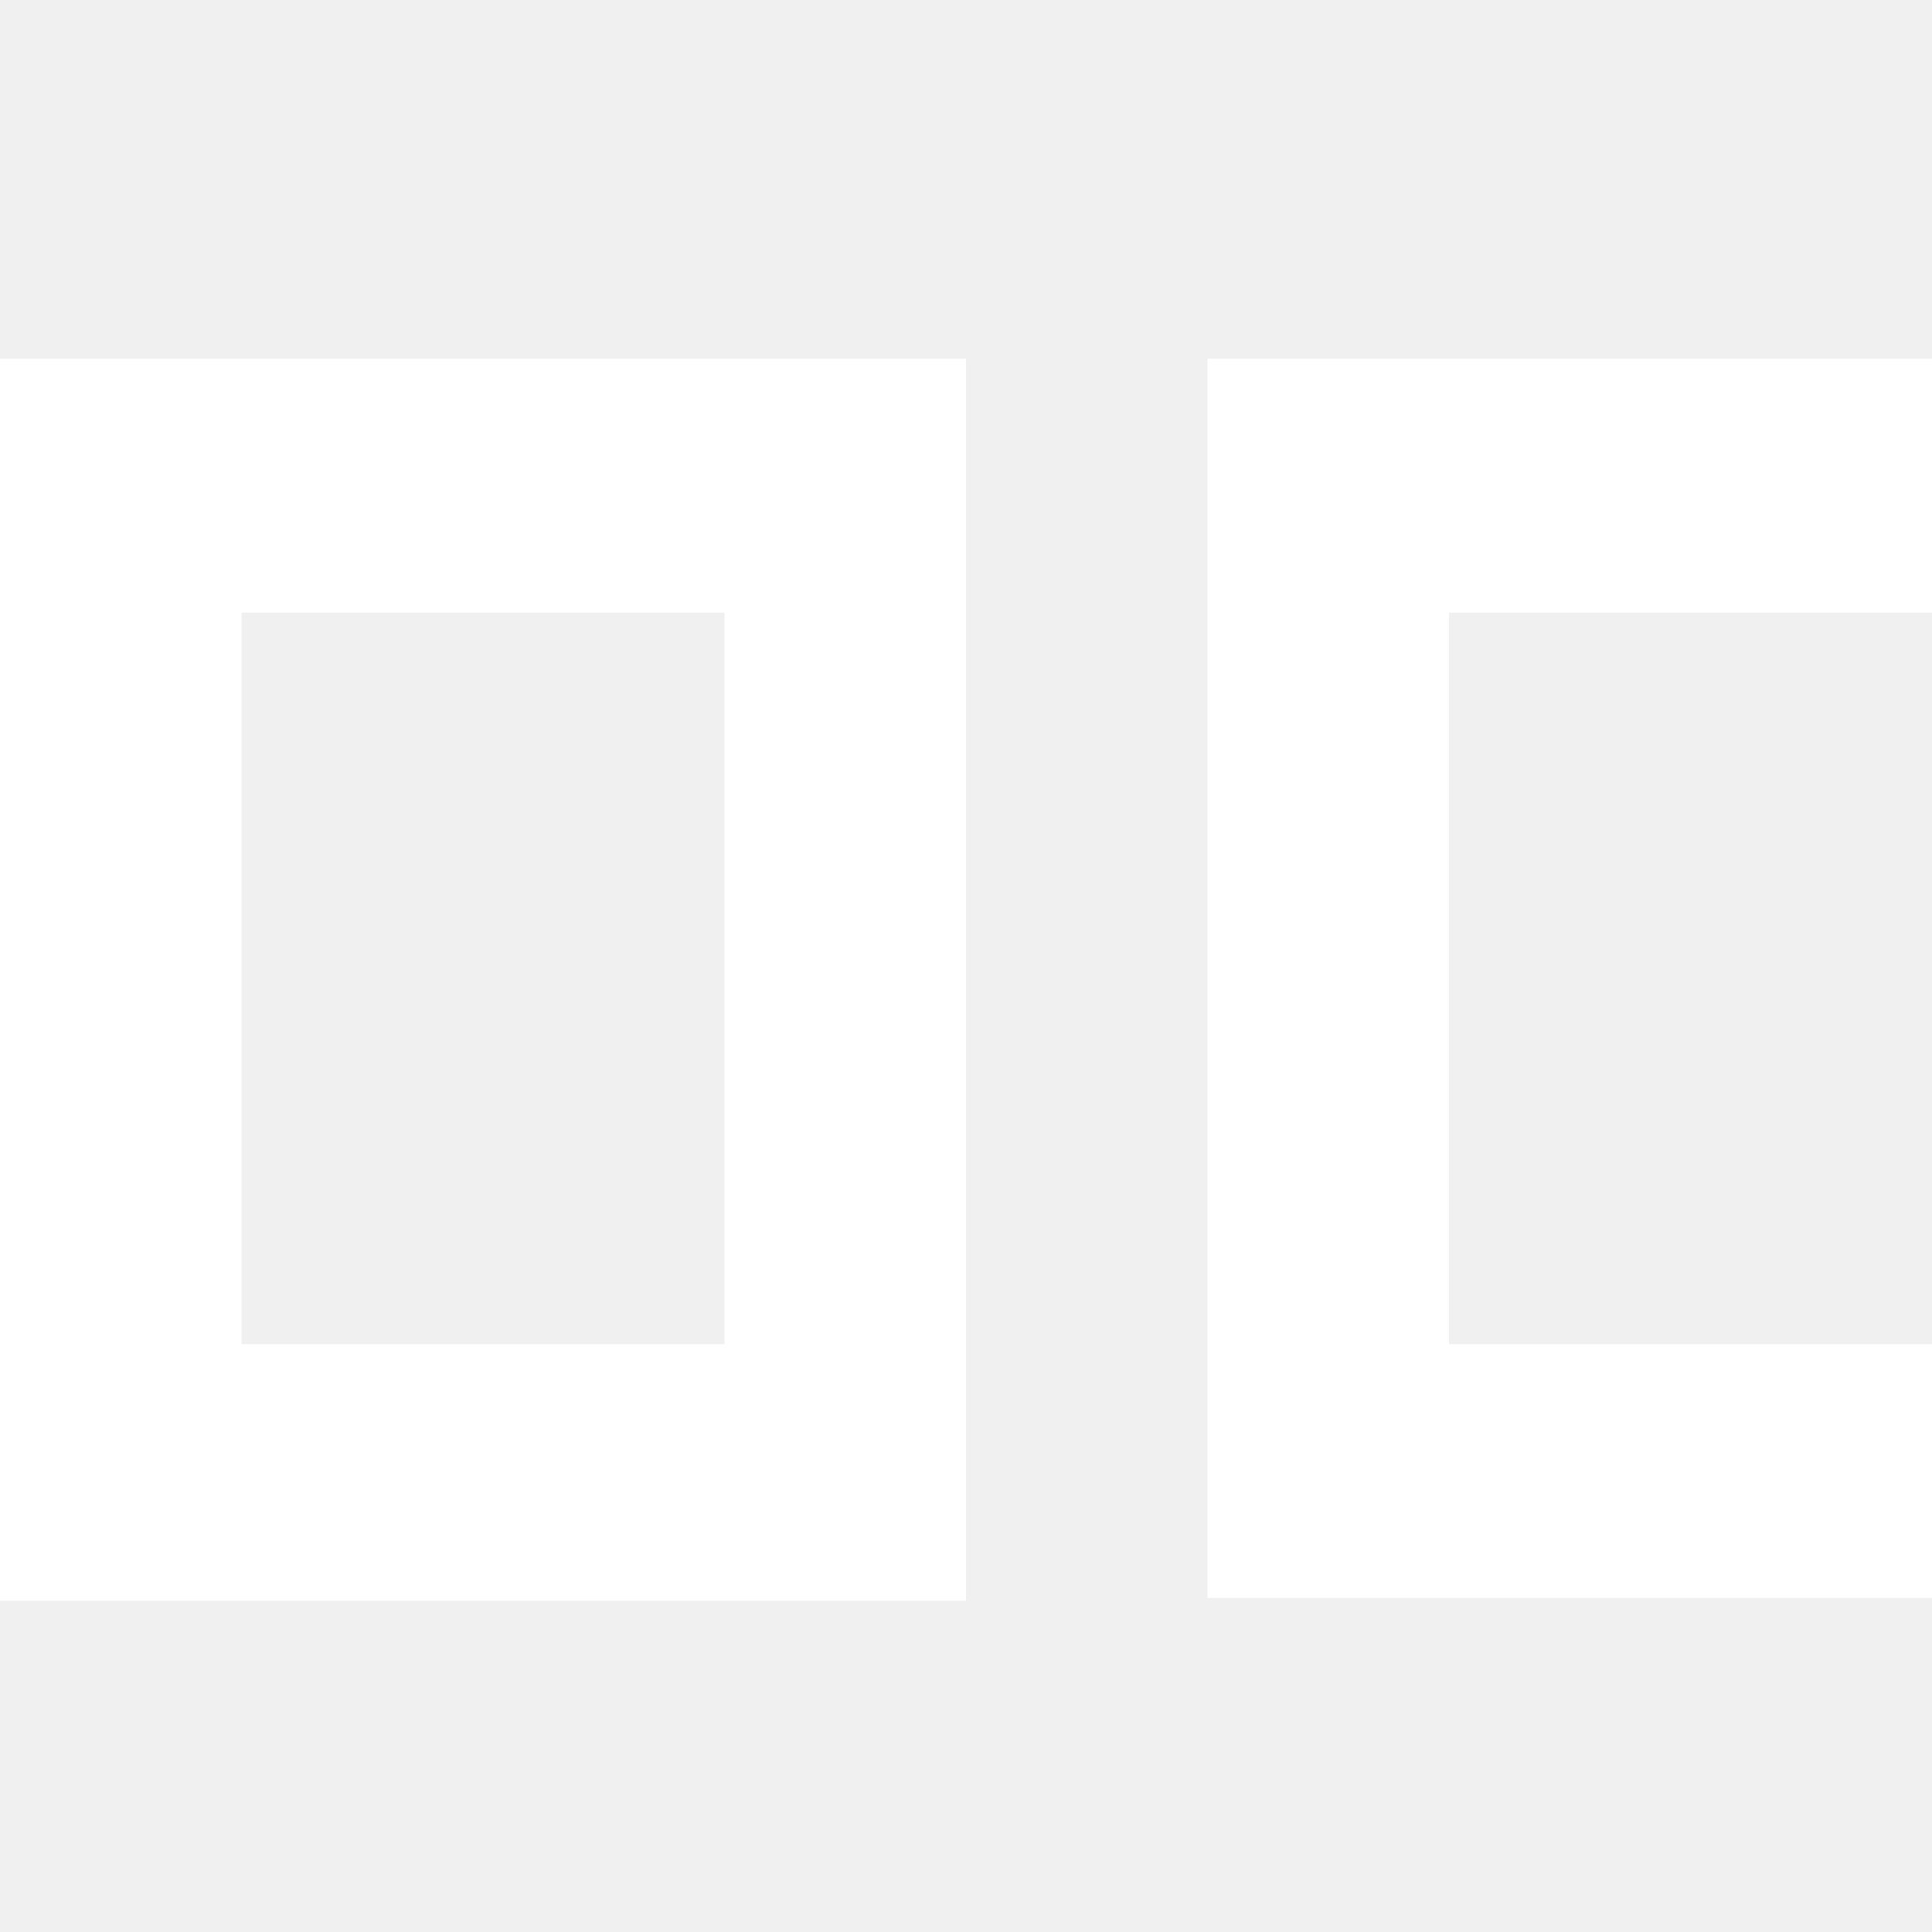
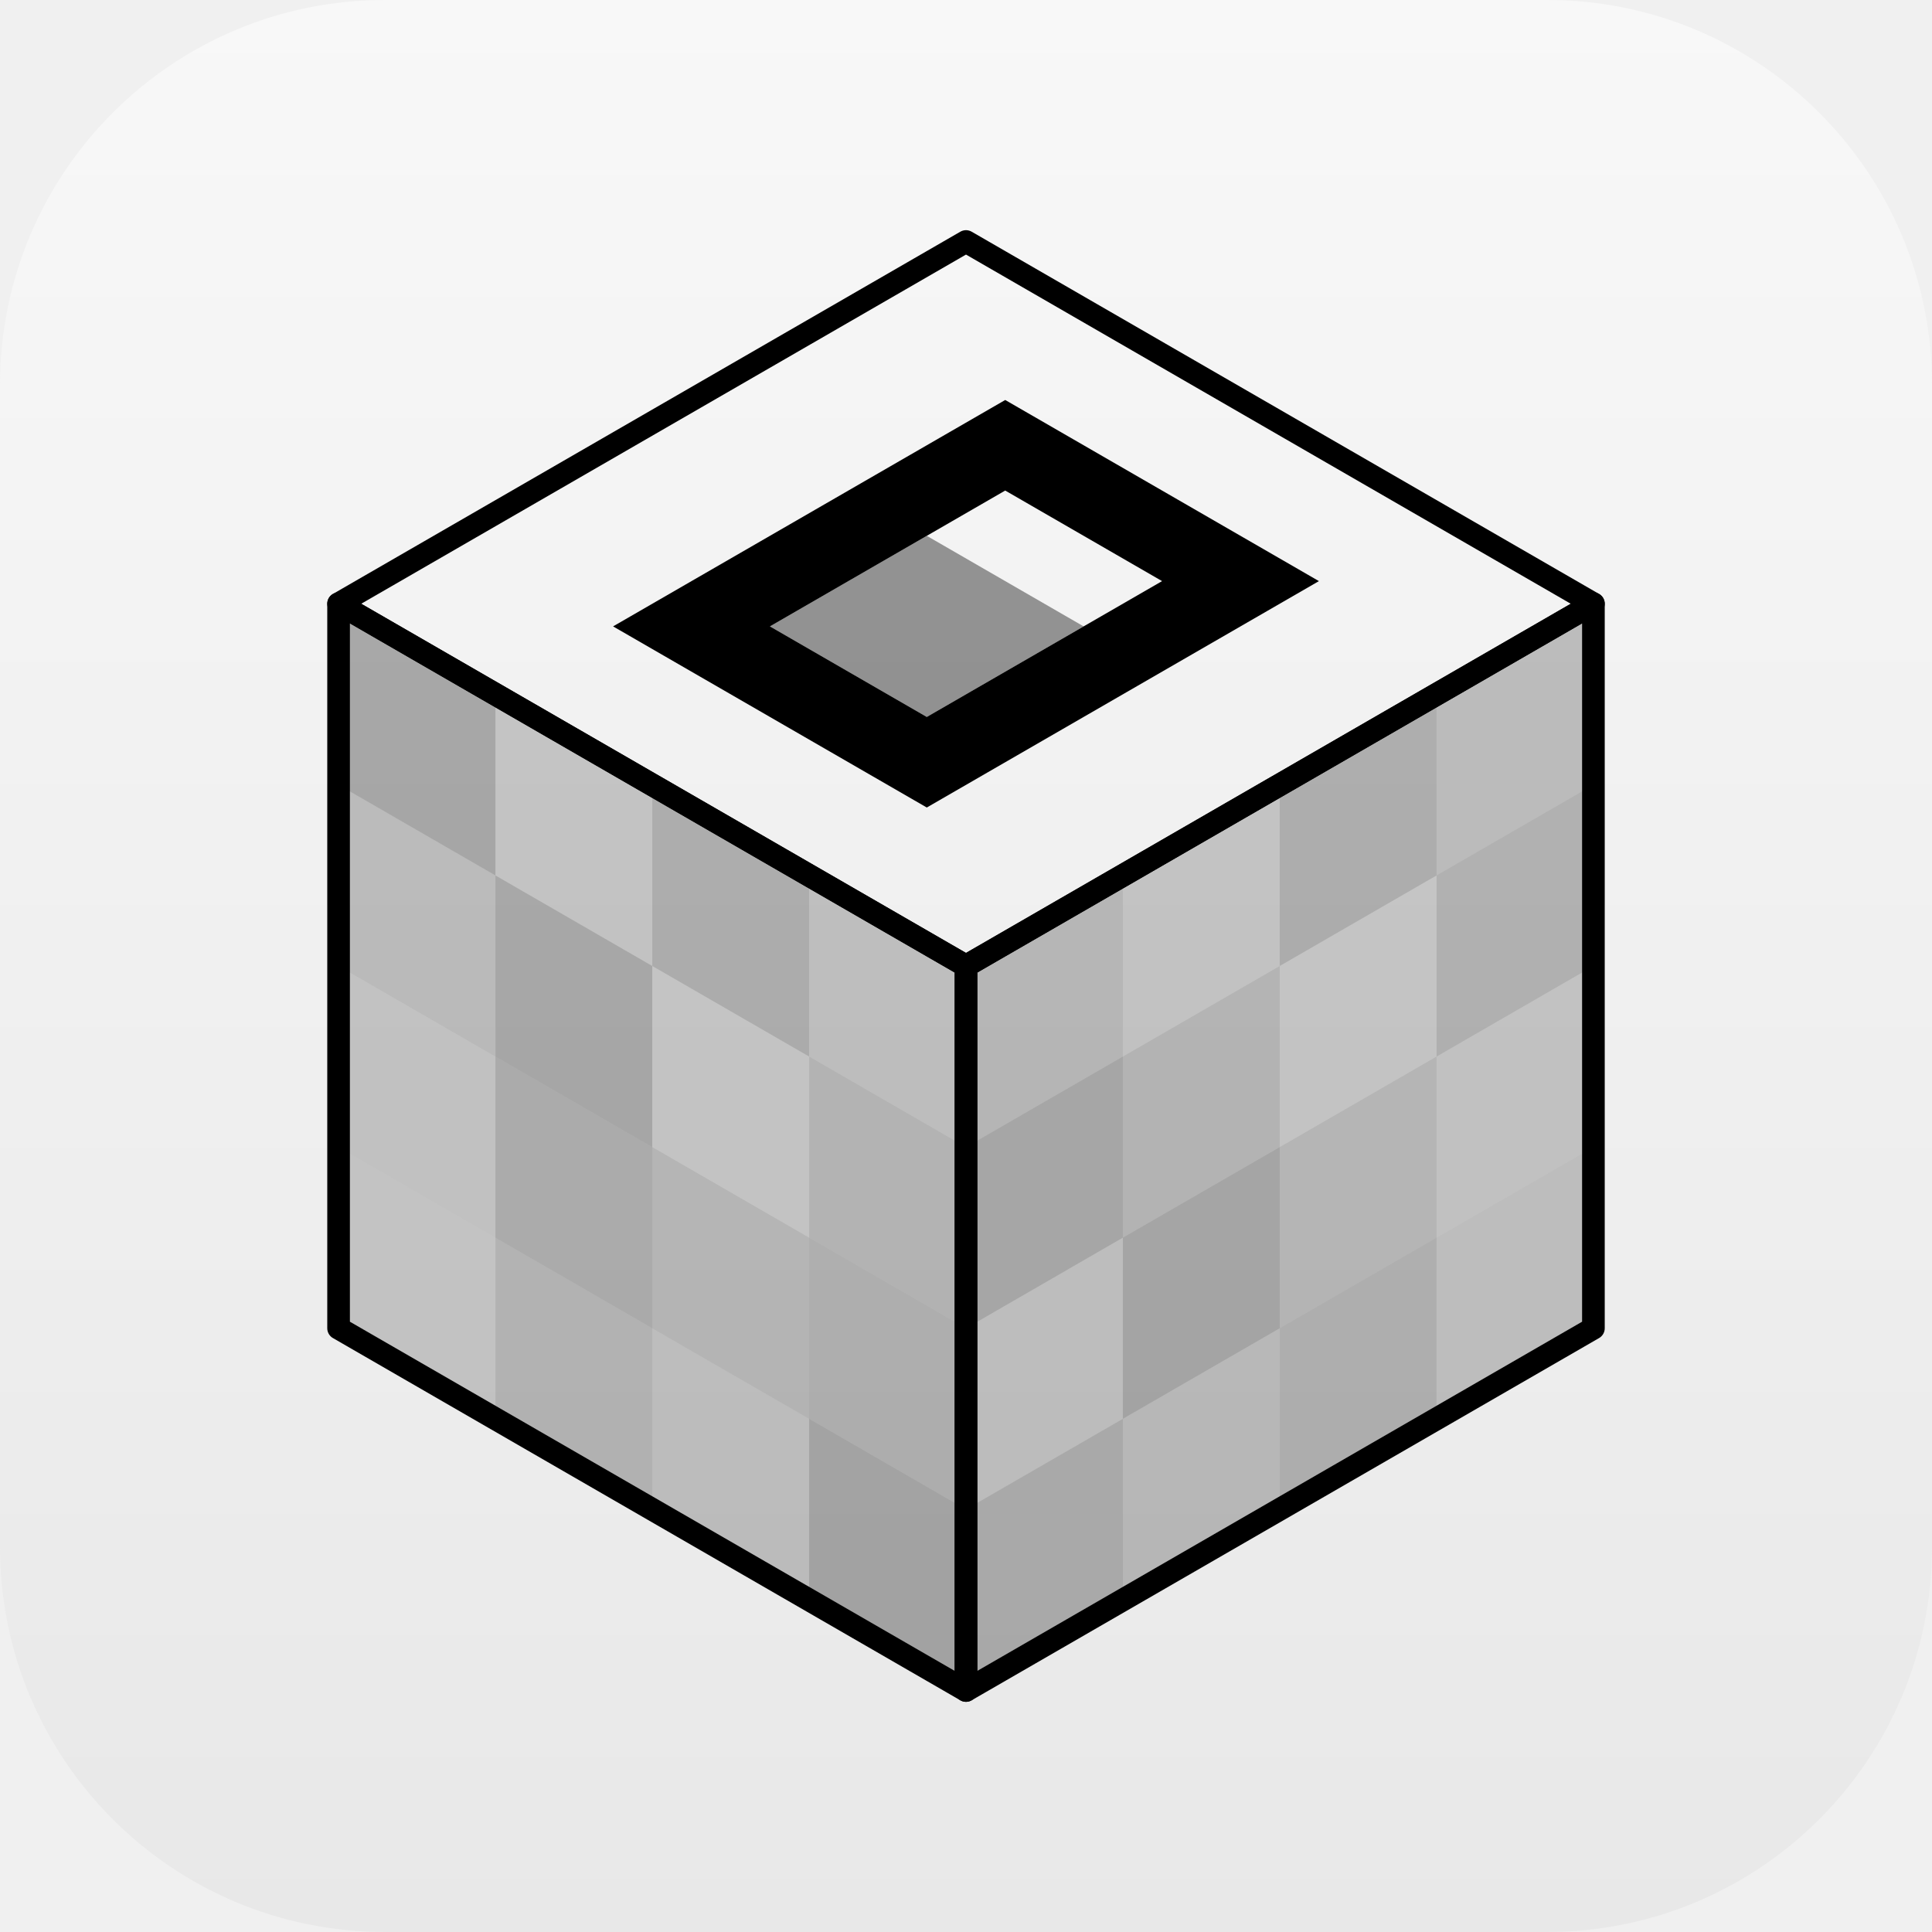
- <svg xmlns="http://www.w3.org/2000/svg" width="70" height="70" viewBox="0 0 70 70" fill="none">
-   <path fill-rule="evenodd" clip-rule="evenodd" d="M0 13H35V58H0V13ZM26.25 22.196H8.75V48.701H26.25V22.196Z" fill="white" />
-   <path d="M43.75 13H70V22.196H52.5V48.701H70V57.897H43.75V13Z" fill="white" />
+ <svg xmlns="http://www.w3.org/2000/svg" width="512" height="512" viewBox="0 0 512 512">
+   <defs>
+     <linearGradient id="bgGradient" x1="0" y1="0" x2="0" y2="1">
+       <stop offset="0%" stop-color="#F8F8F8" />
+       <stop offset="100%" stop-color="#E8E8E8" />
+     </linearGradient>
+   </defs>
+   <rect x="0" y="0" width="512" height="512" rx="102" ry="102" fill="url(#bgGradient)" />
+   <g transform="translate(256, 256) scale(4)">
+     <path d="M0 0 L-41.568 -24 L-41.568 24 L0 48 Z" fill="black" fill-opacity="0.15" stroke="black" stroke-width="1.5" stroke-linejoin="round" />
+     <path d="M0 0 L-10.392 -6 L-10.392 6 L0 12 Z" fill="black" fill-opacity="0.07" />
+     <path d="M-10.392 -6 L-20.784 -12 L-20.784 0 L-10.392 6 Z" fill="black" fill-opacity="0.16" />
+     <path d="M-20.784 -12 L-31.176 -18 L-31.176 -6 L-20.784 0 Z" fill="black" fill-opacity="0.05" />
+     <path d="M-31.176 -18 L-41.568 -24 L-41.568 -12 L-31.176 -6 Z" fill="black" fill-opacity="0.19" />
+     <path d="M0 12 L-10.392 6 L-10.392 18 L0 24 Z" fill="black" fill-opacity="0.12" />
+     <path d="M-10.392 6 L-20.784 0 L-20.784 12 L-10.392 18 Z" fill="black" fill-opacity="0.04" />
+     <path d="M-20.784 0 L-31.176 -6 L-31.176 6 L-20.784 12 Z" fill="black" fill-opacity="0.18" />
+     <path d="M-31.176 -6 L-41.568 -12 L-41.568 0 L-31.176 6 Z" fill="black" fill-opacity="0.09" />
+     <path d="M0 24 L-10.392 18 L-10.392 30 L0 36 Z" fill="black" fill-opacity="0.14" />
+     <path d="M-10.392 18 L-20.784 12 L-20.784 24 L-10.392 30 Z" fill="black" fill-opacity="0.11" />
+     <path d="M-20.784 12 L-31.176 6 L-31.176 18 L-20.784 24 Z" fill="black" fill-opacity="0.16" />
+     <path d="M-31.176 6 L-41.568 0 L-41.568 12 L-31.176 18 Z" fill="black" fill-opacity="0.05" />
+     <path d="M0 36 L-10.392 30 L-10.392 42 L0 48 Z" fill="black" fill-opacity="0.19" />
+     <path d="M-10.392 30 L-20.784 24 L-20.784 36 L-10.392 42 Z" fill="black" fill-opacity="0.07" />
+     <path d="M-20.784 24 L-31.176 18 L-31.176 30 L-20.784 36 Z" fill="black" fill-opacity="0.12" />
+     <path d="M-31.176 18 L-41.568 12 L-41.568 24 L-31.176 30 Z" fill="black" fill-opacity="0.04" />
+     <path d="M0 0 L41.568 -24 L41.568 24 L0 48 Z" fill="black" fill-opacity="0.15" stroke="black" stroke-width="1.5" stroke-linejoin="round" />
+     <path d="M0 0 L10.392 -6 L10.392 6 L0 12 Z" fill="black" fill-opacity="0.11" />
+     <path d="M10.392 -6 L20.784 -12 L20.784 0 L10.392 6 Z" fill="black" fill-opacity="0.05" />
+     <path d="M20.784 -12 L31.176 -18 L31.176 -6 L20.784 0 Z" fill="black" fill-opacity="0.16" />
+     <path d="M31.176 -18 L41.568 -24 L41.568 -12 L31.176 -6 Z" fill="black" fill-opacity="0.09" />
+     <path d="M0 12 L10.392 6 L10.392 18 L0 24 Z" fill="black" fill-opacity="0.18" />
+     <path d="M10.392 6 L20.784 0 L20.784 12 L10.392 18 Z" fill="black" fill-opacity="0.12" />
+     <path d="M20.784 0 L31.176 -6 L31.176 6 L20.784 12 Z" fill="black" fill-opacity="0.04" />
+     <path d="M31.176 -6 L41.568 -12 L41.568 0 L31.176 6 Z" fill="black" fill-opacity="0.14" />
+     <path d="M0 24 L10.392 18 L10.392 30 L0 36 Z" fill="black" fill-opacity="0.07" />
+     <path d="M10.392 18 L20.784 12 L20.784 24 L10.392 30 Z" fill="black" fill-opacity="0.19" />
+     <path d="M20.784 12 L31.176 6 L31.176 18 L20.784 24 Z" fill="black" fill-opacity="0.11" />
+     <path d="M31.176 6 L41.568 0 L41.568 12 L31.176 18 Z" fill="black" fill-opacity="0.05" />
+     <path d="M0 36 L10.392 30 L10.392 42 L0 48 Z" fill="black" fill-opacity="0.16" />
+     <path d="M10.392 30 L20.784 24 L20.784 36 L10.392 42 Z" fill="black" fill-opacity="0.09" />
+     <path d="M20.784 24 L31.176 18 L31.176 30 L20.784 36 Z" fill="black" fill-opacity="0.14" />
+     <path d="M31.176 18 L41.568 12 L41.568 24 L31.176 30 Z" fill="black" fill-opacity="0.07" />
+     <path d="M0 -48 L-41.568 -24 L0 0 L41.568 -24 Z" fill="none" stroke="black" stroke-width="1.5" stroke-linejoin="round" />
+     <g transform="matrix(0.866, 0.5, -0.866, 0.5, 0, -24) scale(0.75)">
+       <path fill-rule="evenodd" clip-rule="evenodd" d="M-16 -20 L16 -20 L16 20 L-16 20 Z M-8 -12 L-8 12 L8 12 L8 -12 Z" fill="black" />
+       <path d="M-8 -4 L8 -4 L8 12 L-8 12 Z" fill="black" fill-opacity="0.4" />
+     </g>
+   </g>
</svg>
